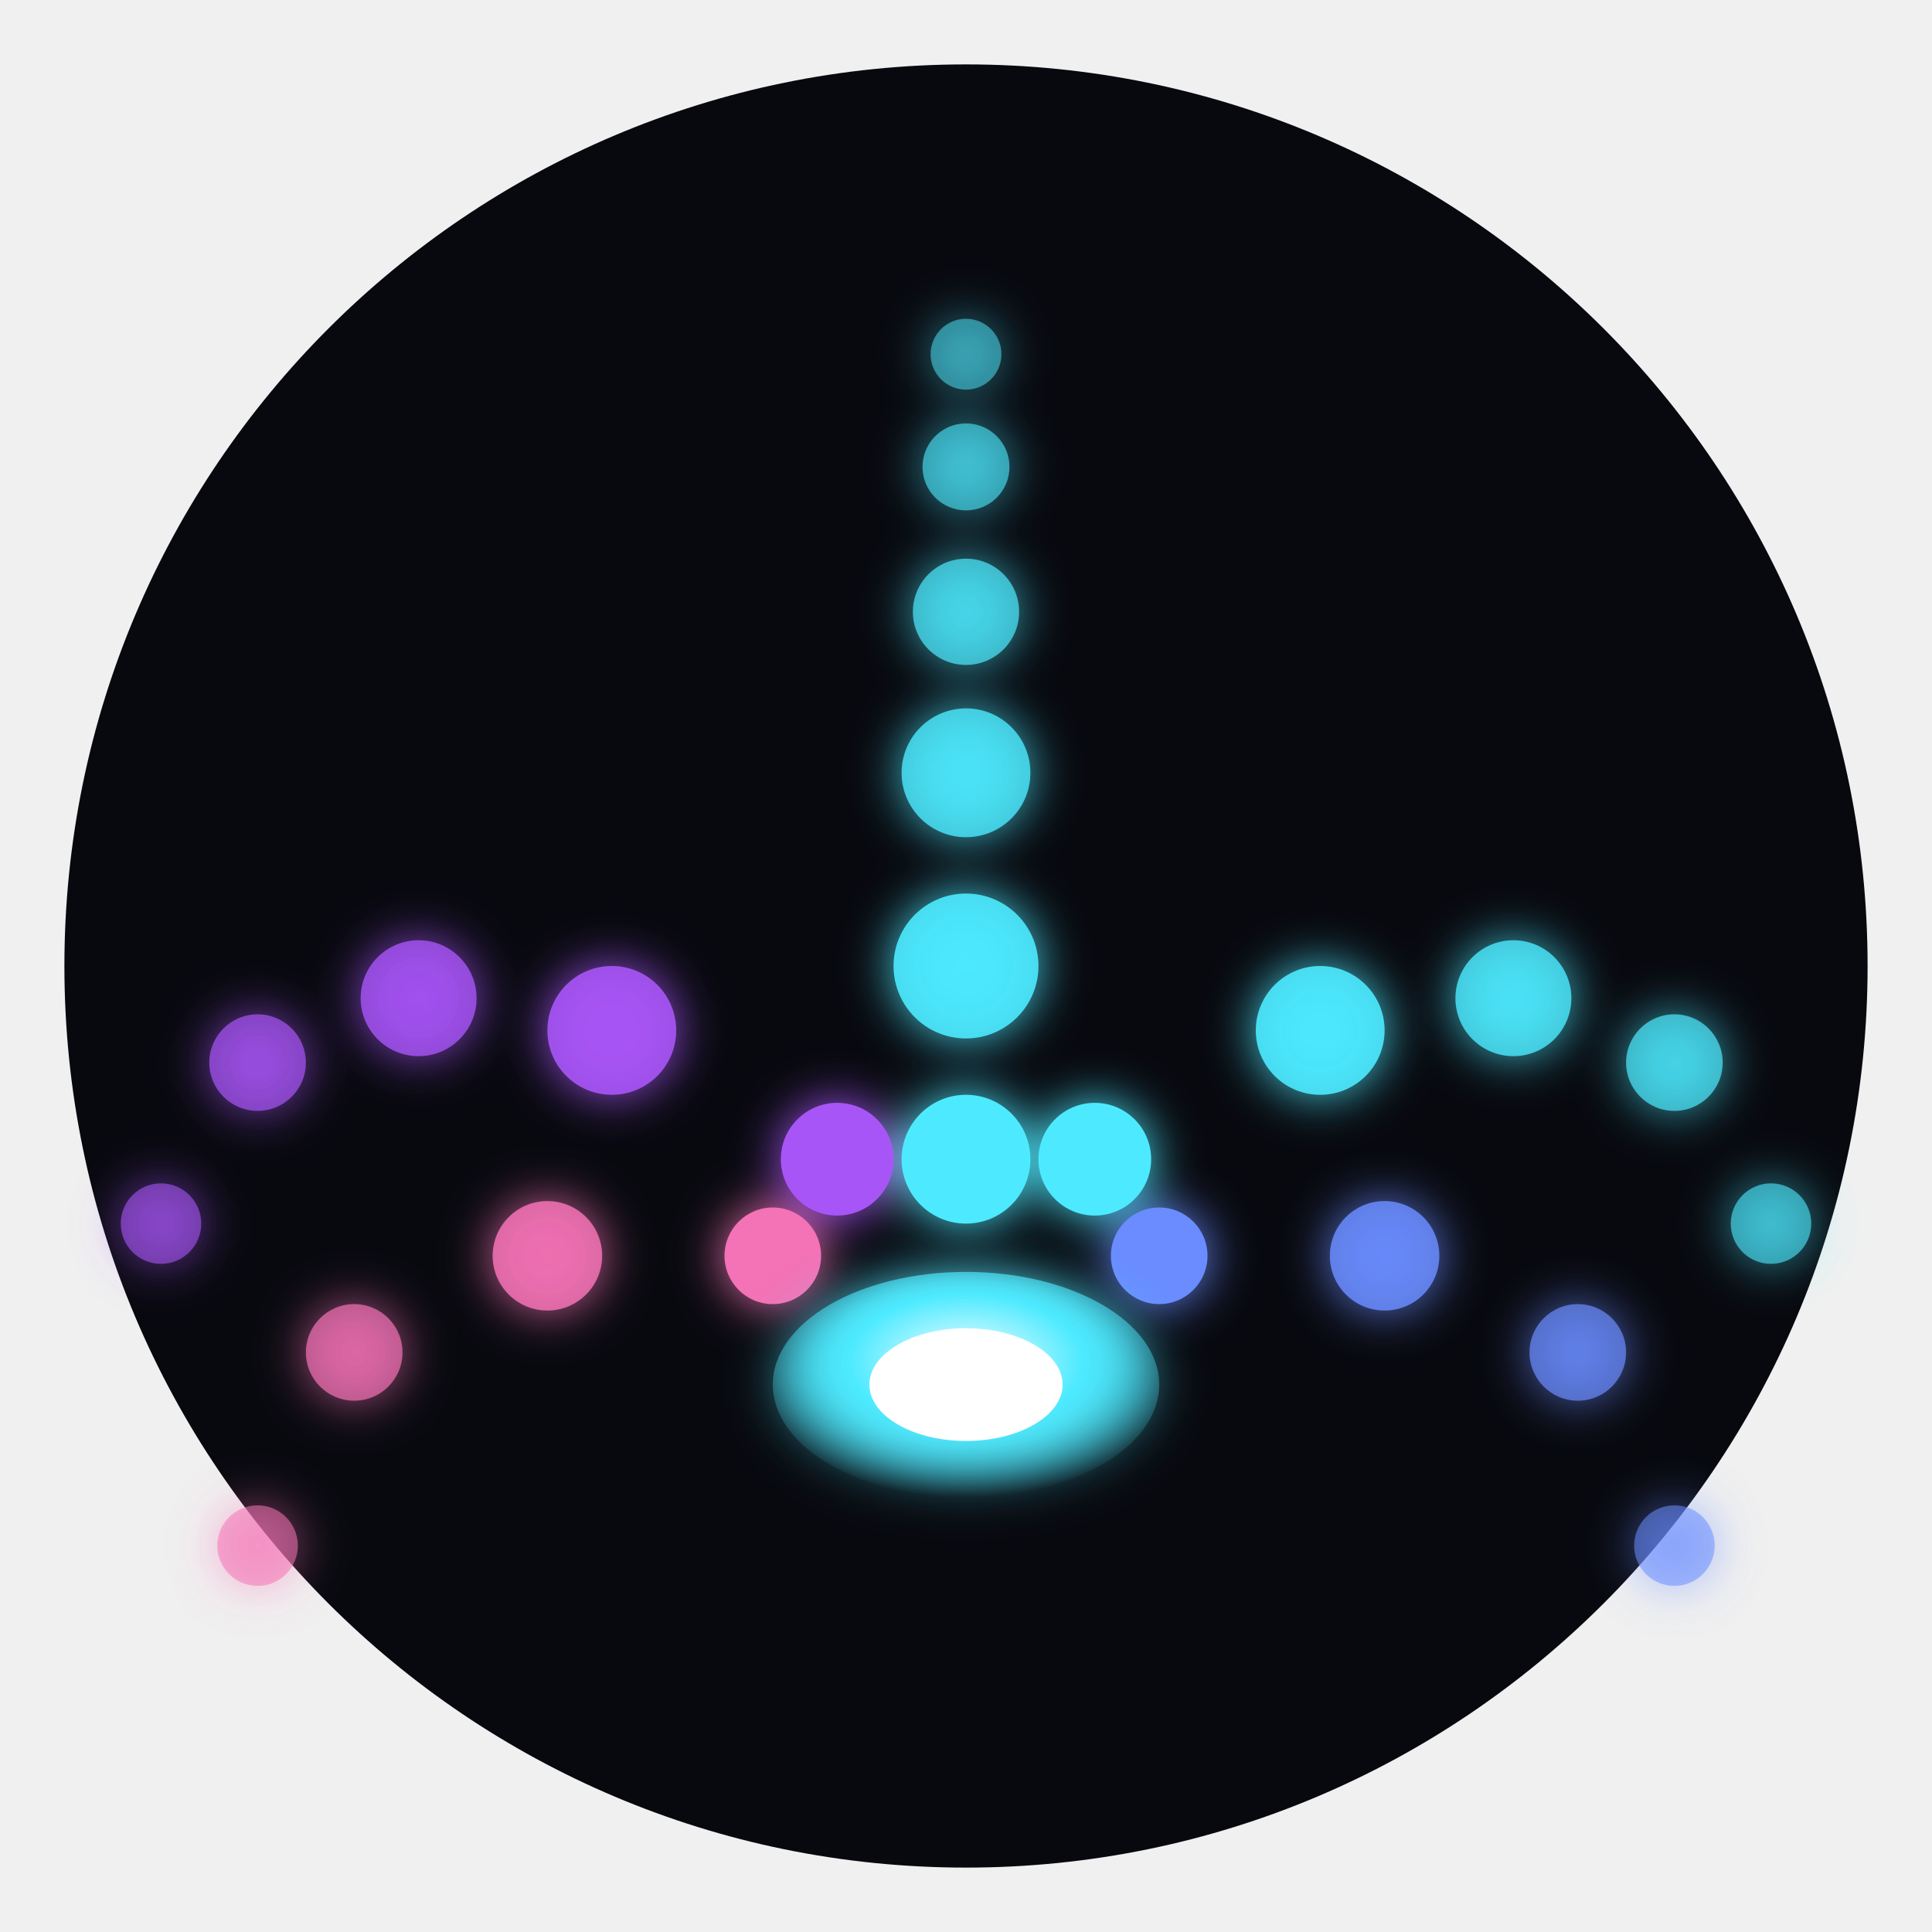
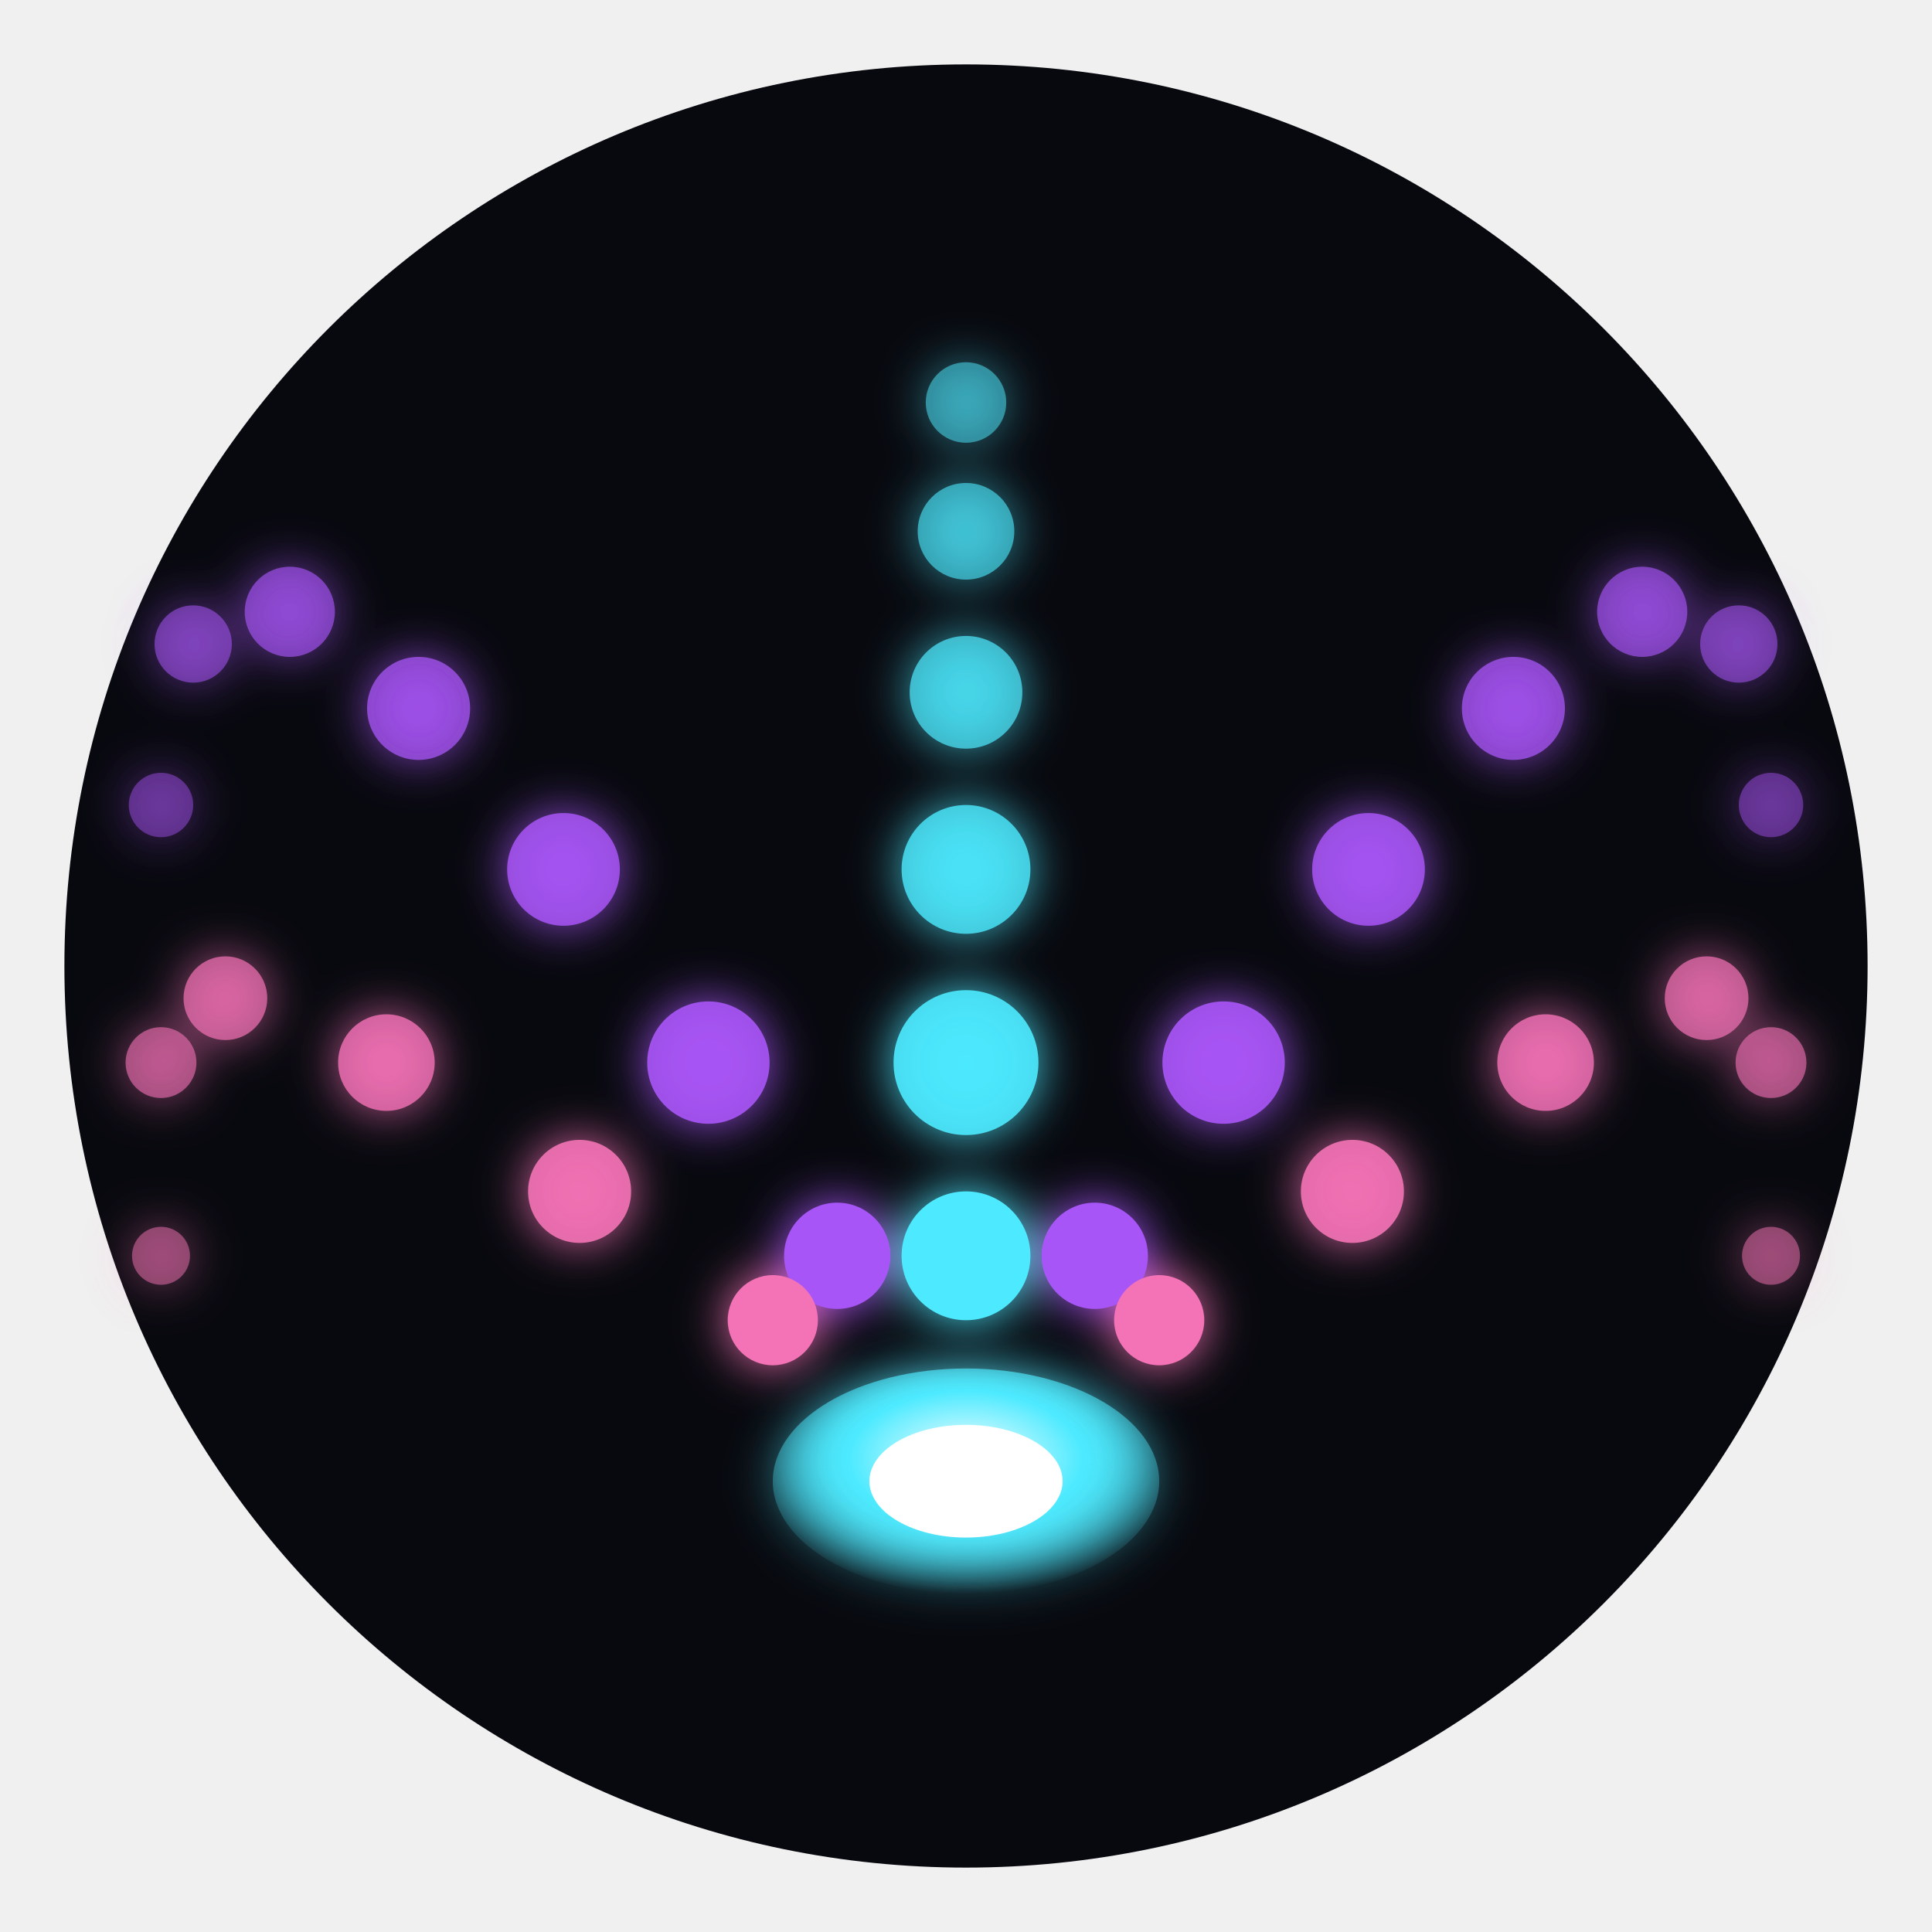
<svg xmlns="http://www.w3.org/2000/svg" viewBox="0 0 120 120" width="120" height="120">
  <defs>
    <filter id="glow" x="-50%" y="-50%" width="200%" height="200%">
      <feGaussianBlur stdDeviation="1.5" result="blur" />
      <feMerge>
        <feMergeNode in="blur" />
        <feMergeNode in="SourceGraphic" />
      </feMerge>
    </filter>
    <radialGradient id="core-glow" cx="50%" cy="40%" r="60%">
      <stop offset="0%" stop-color="#fff" />
      <stop offset="50%" stop-color="#4eeaff" />
      <stop offset="100%" stop-color="#4eeaff" stop-opacity="0" />
    </radialGradient>
  </defs>
  <circle cx="60" cy="60" r="56" fill="#08090f" />
  <g filter="url(#glow)">
-     <circle cx="60" cy="72" r="4" fill="#4eeaff" />
-     <circle cx="60" cy="60" r="4.5" fill="#4eeaff" opacity="0.9" />
-     <circle cx="60" cy="48" r="4" fill="#4eeaff" opacity="0.8" />
-     <circle cx="60" cy="38" r="3.3" fill="#4eeaff" opacity="0.7" />
-     <circle cx="60" cy="29" r="2.7" fill="#4eeaff" opacity="0.6" />
-     <circle cx="60" cy="22" r="2.2" fill="#4eeaff" opacity="0.5" />
-     <circle cx="52" cy="72" r="3.5" fill="#a855f7" />
-     <circle cx="38" cy="64" r="4" fill="#a855f7" opacity="0.9" />
-     <circle cx="26" cy="62" r="3.6" fill="#a855f7" opacity="0.8" />
-     <circle cx="16" cy="66" r="3" fill="#a855f7" opacity="0.7" />
-     <circle cx="10" cy="76" r="2.5" fill="#a855f7" opacity="0.6" />
-     <circle cx="48" cy="78" r="3" fill="#f472b6" />
-     <circle cx="34" cy="78" r="3.4" fill="#f472b6" opacity="0.85" />
-     <circle cx="22" cy="84" r="3" fill="#f472b6" opacity="0.7" />
-     <circle cx="16" cy="96" r="2.5" fill="#f472b6" opacity="0.55" />
-     <circle cx="68" cy="72" r="3.5" fill="#4eeaff" />
-     <circle cx="82" cy="64" r="4" fill="#4eeaff" opacity="0.9" />
-     <circle cx="94" cy="62" r="3.6" fill="#4eeaff" opacity="0.8" />
-     <circle cx="104" cy="66" r="3" fill="#4eeaff" opacity="0.7" />
-     <circle cx="110" cy="76" r="2.5" fill="#4eeaff" opacity="0.6" />
-     <circle cx="72" cy="78" r="3" fill="#6b8cff" />
-     <circle cx="86" cy="78" r="3.4" fill="#6b8cff" opacity="0.85" />
-     <circle cx="98" cy="84" r="3" fill="#6b8cff" opacity="0.7" />
-     <circle cx="104" cy="96" r="2.5" fill="#6b8cff" opacity="0.55" />
+     <circle cx="60" cy="78" r="4" fill="#4eeaff" />
+     <circle cx="60" cy="66" r="4.5" fill="#4eeaff" opacity="0.9" />
+     <circle cx="60" cy="54" r="4" fill="#4eeaff" opacity="0.8" />
+     <circle cx="60" cy="43" r="3.5" fill="#4eeaff" opacity="0.7" />
+     <circle cx="60" cy="33" r="3" fill="#4eeaff" opacity="0.6" />
+     <circle cx="60" cy="25" r="2.5" fill="#4eeaff" opacity="0.5" />
+     <circle cx="52" cy="78" r="3.3" fill="#a855f7" />
+     <circle cx="44" cy="66" r="3.8" fill="#a855f7" opacity="0.9" />
+     <circle cx="35" cy="54" r="3.5" fill="#a855f7" opacity="0.85" />
+     <circle cx="26" cy="44" r="3.2" fill="#a855f7" opacity="0.75" />
+     <circle cx="18" cy="38" r="2.8" fill="#a855f7" opacity="0.65" />
+     <circle cx="12" cy="40" r="2.4" fill="#a855f7" opacity="0.55" />
+     <circle cx="10" cy="50" r="2" fill="#a855f7" opacity="0.45" />
+     <circle cx="48" cy="82" r="2.8" fill="#f472b6" />
+     <circle cx="36" cy="74" r="3.2" fill="#f472b6" opacity="0.9" />
+     <circle cx="24" cy="66" r="3" fill="#f472b6" opacity="0.8" />
+     <circle cx="14" cy="62" r="2.6" fill="#f472b6" opacity="0.7" />
+     <circle cx="10" cy="66" r="2.2" fill="#f472b6" opacity="0.6" />
+     <circle cx="10" cy="78" r="1.8" fill="#f472b6" opacity="0.5" />
+     <circle cx="68" cy="78" r="3.3" fill="#a855f7" />
+     <circle cx="76" cy="66" r="3.8" fill="#a855f7" opacity="0.9" />
+     <circle cx="85" cy="54" r="3.5" fill="#a855f7" opacity="0.85" />
+     <circle cx="94" cy="44" r="3.2" fill="#a855f7" opacity="0.75" />
+     <circle cx="102" cy="38" r="2.8" fill="#a855f7" opacity="0.65" />
+     <circle cx="108" cy="40" r="2.4" fill="#a855f7" opacity="0.55" />
+     <circle cx="110" cy="50" r="2" fill="#a855f7" opacity="0.45" />
+     <circle cx="72" cy="82" r="2.8" fill="#f472b6" />
+     <circle cx="84" cy="74" r="3.2" fill="#f472b6" opacity="0.9" />
+     <circle cx="96" cy="66" r="3" fill="#f472b6" opacity="0.8" />
+     <circle cx="106" cy="62" r="2.6" fill="#f472b6" opacity="0.7" />
+     <circle cx="110" cy="66" r="2.2" fill="#f472b6" opacity="0.6" />
+     <circle cx="110" cy="78" r="1.8" fill="#f472b6" opacity="0.5" />
  </g>
-   <ellipse cx="60" cy="86" rx="12" ry="7" fill="url(#core-glow)" filter="url(#glow)" />
-   <ellipse cx="60" cy="86" rx="6" ry="3.5" fill="#fff" />
+   <ellipse cx="60" cy="92" rx="12" ry="7" fill="url(#core-glow)" filter="url(#glow)" />
+   <ellipse cx="60" cy="92" rx="6" ry="3.5" fill="#fff" />
</svg>
